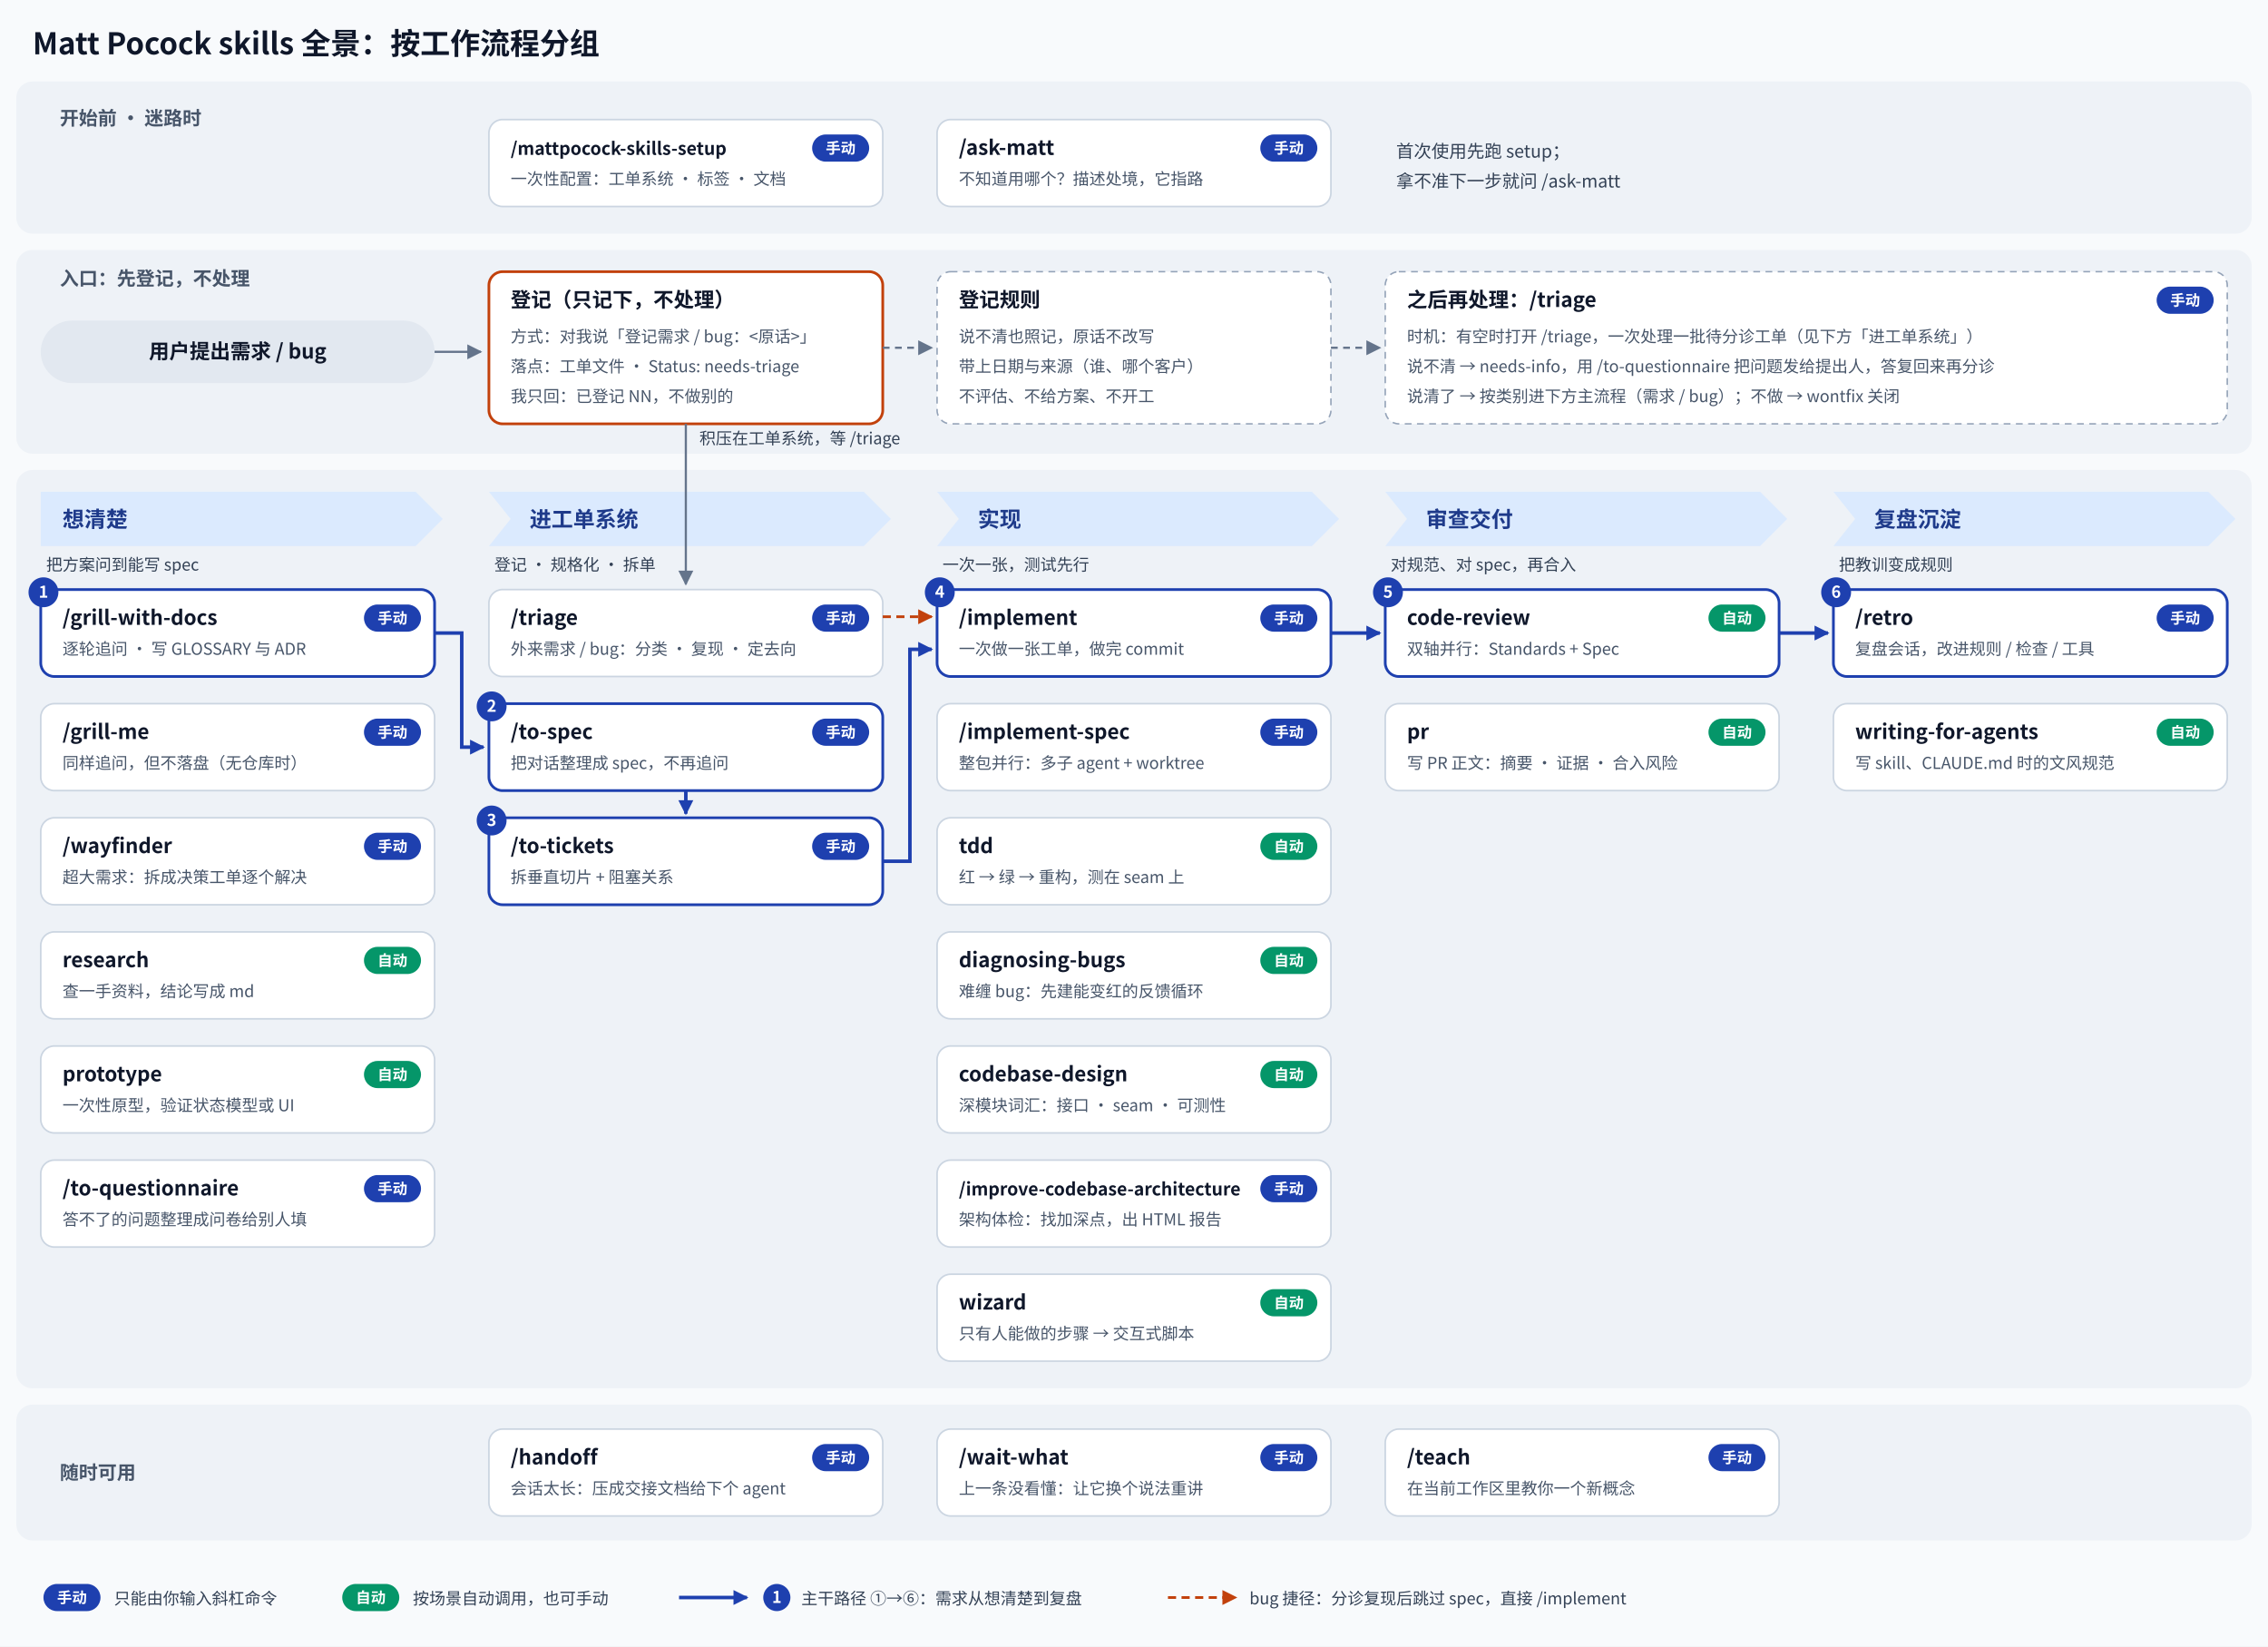
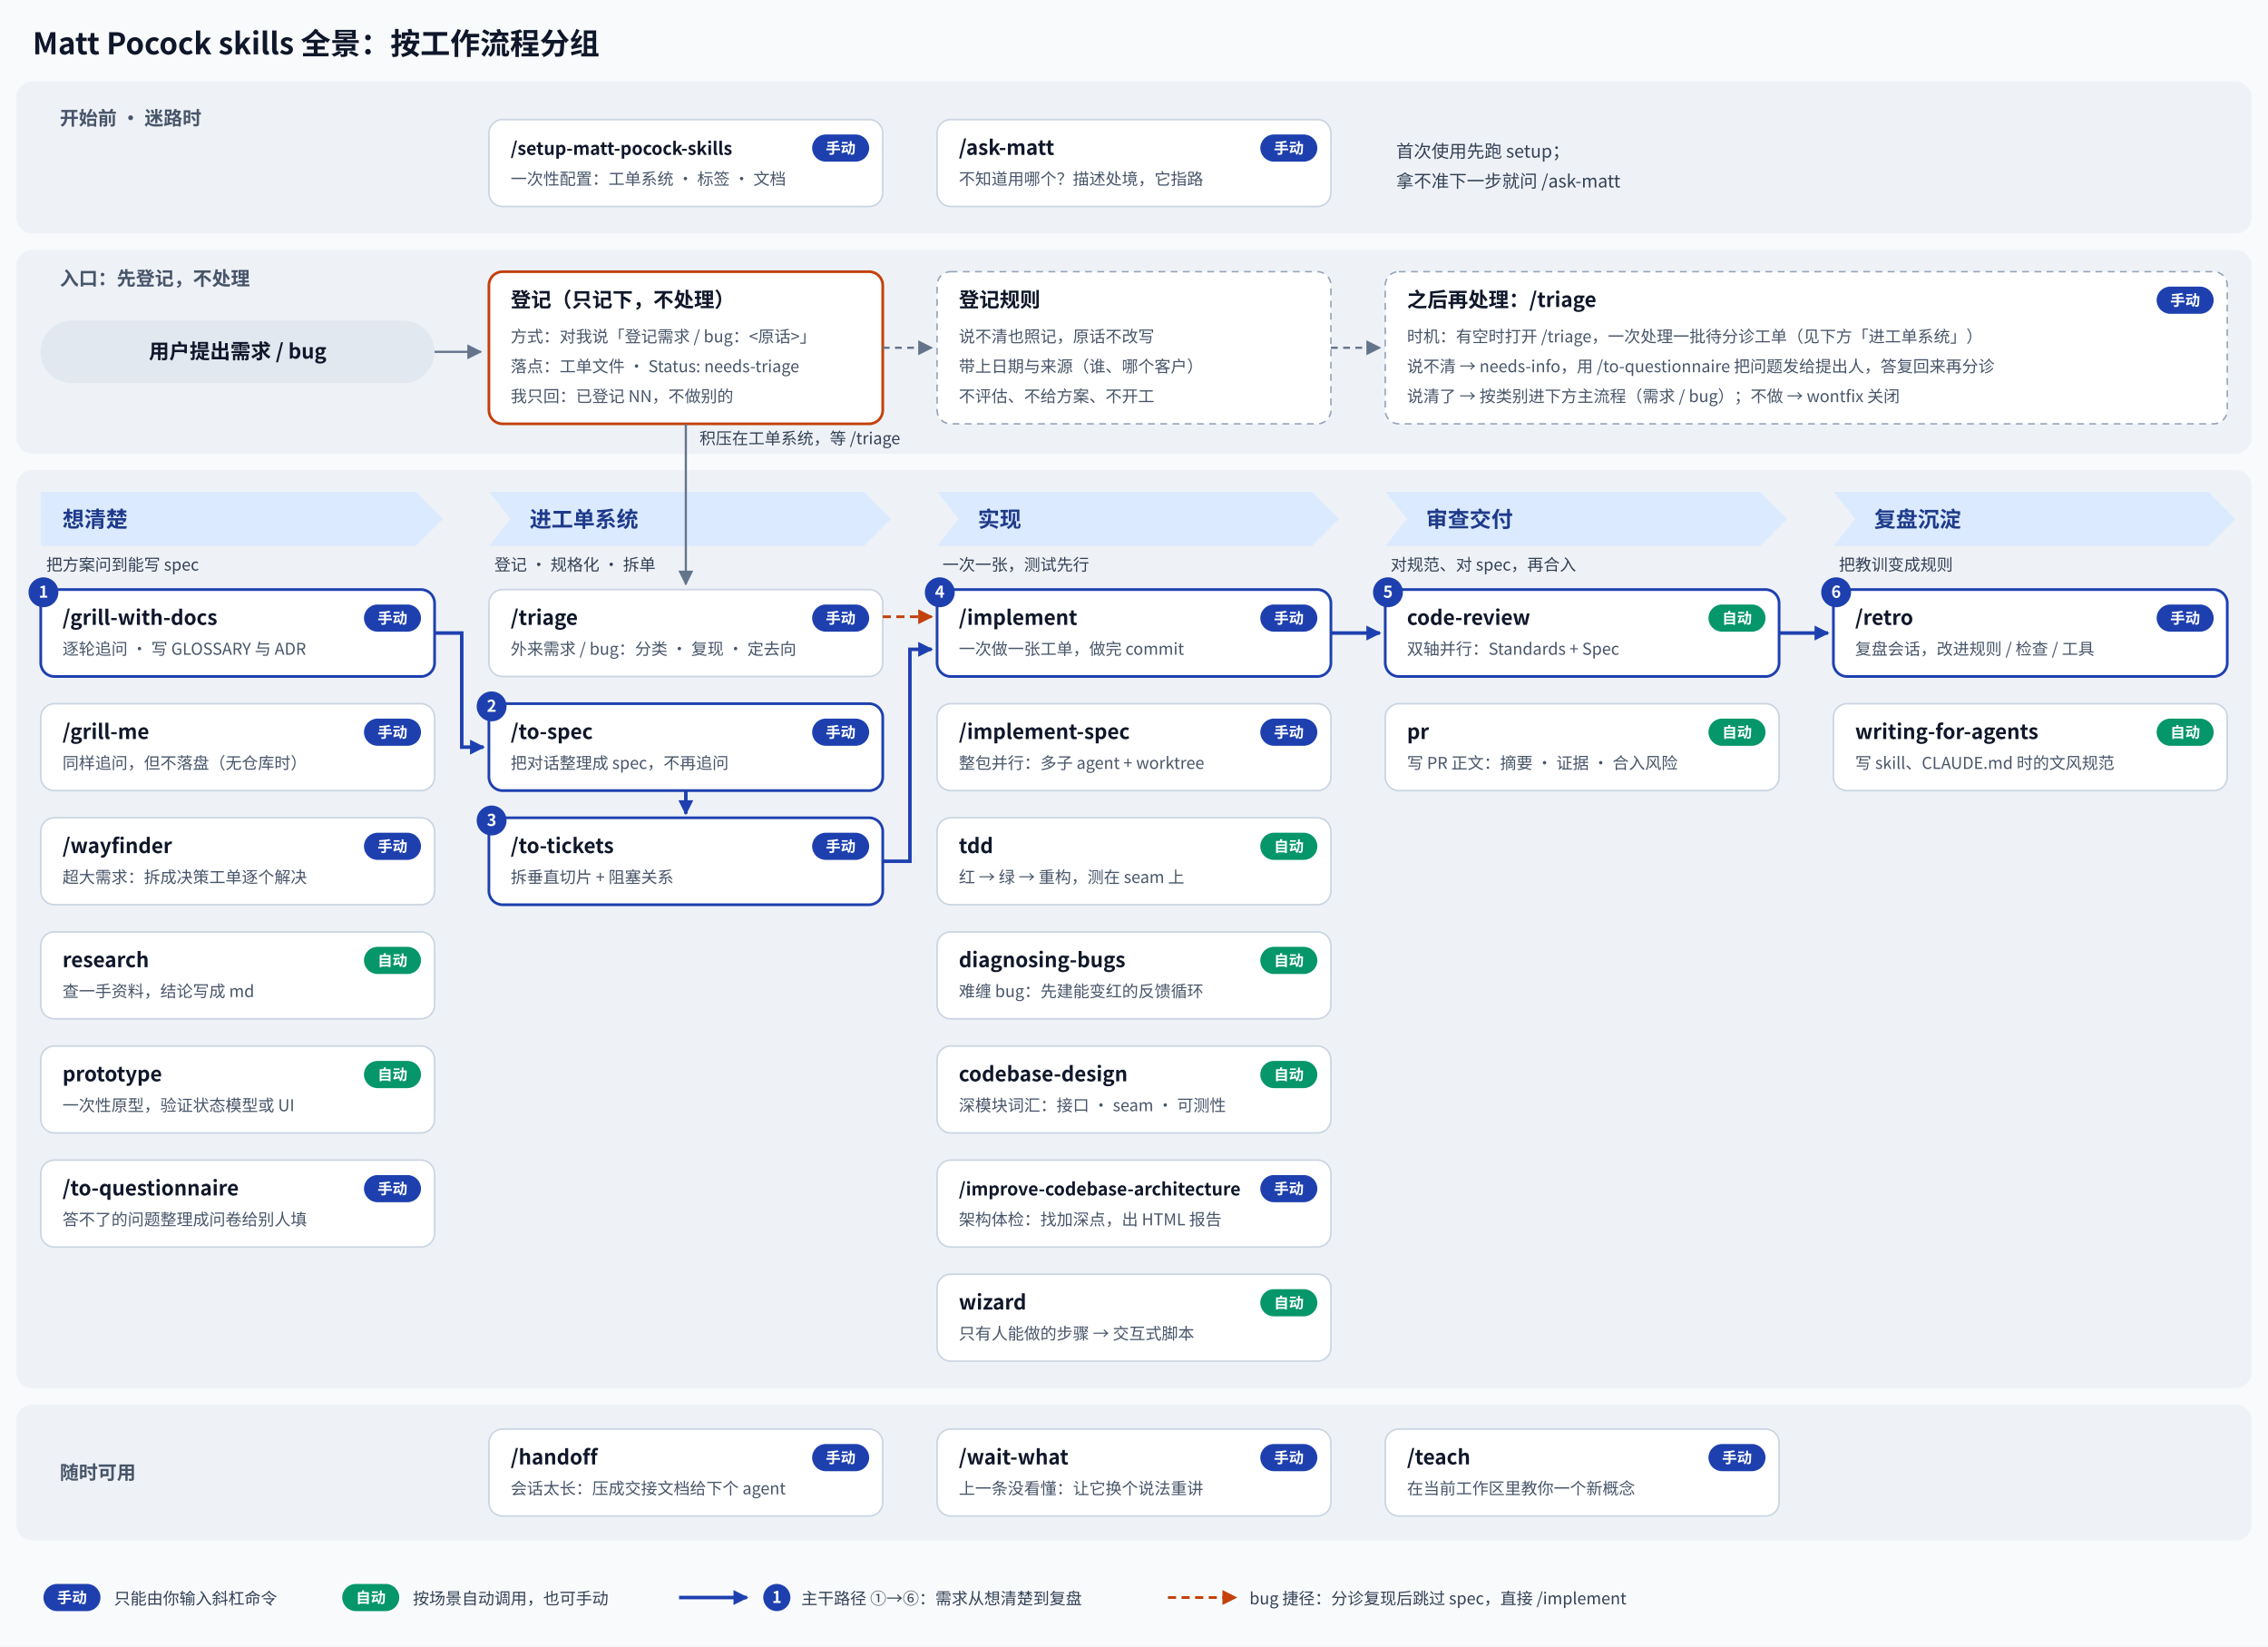
<svg xmlns="http://www.w3.org/2000/svg" viewBox="0 0 1670 1212" width="1670" height="1212">
  <style>
.bg{fill:#f8fafc} .band{fill:#eef2f7} .bl{font:600 14px 'PingFang SC','Hiragino Sans GB','Microsoft YaHei','Noto Sans CJK SC',sans-serif;fill:#475569}
.card{fill:#fff;stroke:#cbd5e1;stroke-width:1.2} .key{stroke:#1e40af;stroke-width:2}
.t{font:600 15px 'PingFang SC','Hiragino Sans GB','Microsoft YaHei','Noto Sans CJK SC',sans-serif;fill:#0f172a} .ts{font:600 13px 'PingFang SC','Hiragino Sans GB','Microsoft YaHei','Noto Sans CJK SC',sans-serif;fill:#0f172a} .s{font:400 12px 'PingFang SC','Hiragino Sans GB','Microsoft YaHei','Noto Sans CJK SC',sans-serif;fill:#475569}
.manual{fill:#1e40af} .auto{fill:#059669} .bt{font:600 11px 'PingFang SC','Hiragino Sans GB','Microsoft YaHei','Noto Sans CJK SC',sans-serif;fill:#fff}
.chev{fill:#dbeafe} .ct{font:700 16px 'PingFang SC','Hiragino Sans GB','Microsoft YaHei','Noto Sans CJK SC',sans-serif;fill:#1e3a8a} .cs{font:500 12px 'PingFang SC','Hiragino Sans GB','Microsoft YaHei','Noto Sans CJK SC',sans-serif;fill:#334155}
.num{fill:#1e40af} .nt{font:700 12px 'PingFang SC','Hiragino Sans GB','Microsoft YaHei','Noto Sans CJK SC',sans-serif;fill:#fff}
.main{stroke:#1e40af;stroke-width:2.6;fill:none} .bug{stroke:#c2410c;stroke-width:2;fill:none;stroke-dasharray:6 4}
.am{fill:#1e40af} .ab{fill:#c2410c} .h1{font:700 22px 'PingFang SC','Hiragino Sans GB','Microsoft YaHei','Noto Sans CJK SC',sans-serif;fill:#0f172a} .lbl{font:500 12px 'PingFang SC','Hiragino Sans GB','Microsoft YaHei','Noto Sans CJK SC',sans-serif;fill:#334155}
.note{font:500 13px 'PingFang SC','Hiragino Sans GB','Microsoft YaHei','Noto Sans CJK SC',sans-serif;fill:#334155}
.dia{fill:#fff7ed;stroke:#c2410c;stroke-width:1.5} .io{fill:#e2e8f0} .edge{stroke:#64748b;stroke-width:1.6;fill:none} .dash{stroke-dasharray:5 4} .side{fill:#fff;stroke:#94a3b8;stroke-width:1.1;stroke-dasharray:5 4} .reg{fill:#fff;stroke:#c2410c;stroke-width:2} .ag{fill:#64748b}
@media (prefers-color-scheme: dark){
 .dia{fill:#2a1608;stroke:#fb923c} .side,.reg{fill:#0b1220} .side{stroke:#475569} .reg{stroke:#fb923c} .io{fill:#334155} .edge{stroke:#94a3b8} .ag{fill:#94a3b8}
 .bg{fill:#0f172a} .band{fill:#1e293b} .bl,.cs,.lbl,.note{fill:#cbd5e1}
 .card{fill:#0b1220;stroke:#475569} .key{stroke:#60a5fa} .t,.ts,.h1{fill:#f8fafc} .s{fill:#cbd5e1}
 .chev{fill:#1e3a8a} .ct{fill:#dbeafe} .manual,.num{fill:#2563eb} .main{stroke:#60a5fa} .am{fill:#60a5fa}
 .bug{stroke:#fb923c} .ab{fill:#fb923c}
}</style>
  <defs>
    <marker id="am" viewBox="0 0 10 10" refX="9" refY="5" markerUnits="userSpaceOnUse" markerWidth="11" markerHeight="11" orient="auto">
      <path class="am" d="M0,0 L10,5 L0,10 z" />
    </marker>
    <marker id="ab" viewBox="0 0 10 10" refX="9" refY="5" markerUnits="userSpaceOnUse" markerWidth="11" markerHeight="11" orient="auto">
      <path class="ab" d="M0,0 L10,5 L0,10 z" />
    </marker>
    <marker id="ag" viewBox="0 0 10 10" refX="9" refY="5" markerUnits="userSpaceOnUse" markerWidth="11" markerHeight="11" orient="auto">
      <path class="ag" d="M0,0 L10,5 L0,10 z" />
    </marker>
  </defs>
  <rect class="bg" width="1670" height="1212" />
  <text class="h1" x="24" y="40">Matt Pocock skills 全景：按工作流程分组</text>
  <rect class="band" x="12" y="60" width="1646" height="112" rx="12" />
  <text class="bl" x="44" y="92">开始前 · 迷路时</text>
  <rect class="card" x="360" y="88" width="290" height="64" rx="10" />
-   <text class="ts" x="376" y="114">/mattpocock-skills-setup</text>
+   <text class="ts" x="376" y="114">/setup-matt-pocock-skills</text>
  <text class="s" x="376" y="136">一次性配置：工单系统 · 标签 · 文档</text>
  <rect class="manual" x="598" y="99" width="42" height="20" rx="10" />
  <text class="bt" x="619" y="113" text-anchor="middle">手动</text>
  <rect class="card" x="690" y="88" width="290" height="64" rx="10" />
  <text class="t" x="706" y="114">/ask-matt</text>
  <text class="s" x="706" y="136">不知道用哪个？描述处境，它指路</text>
  <rect class="manual" x="928" y="99" width="42" height="20" rx="10" />
  <text class="bt" x="949" y="113" text-anchor="middle">手动</text>
  <text class="note" x="1028" y="116">首次使用先跑 setup；</text>
  <text class="note" x="1028" y="138">拿不准下一步就问 /ask-matt</text>
  <rect class="band" x="12" y="184" width="1646" height="150" rx="12" />
  <text class="bl" x="44" y="210">入口：先登记，不处理</text>
  <rect class="io" x="30" y="236" width="290" height="46" rx="23" />
  <text class="t" x="175" y="264" text-anchor="middle">用户提出需求 / bug</text>
  <path class="edge" d="M320,259 H354" marker-end="url(#ag)" />
  <rect class="reg" x="360" y="200" width="290" height="112" rx="10" />
  <text class="t" x="376" y="226">登记（只记下，不处理）</text>
  <text class="s" x="376" y="252">方式：对我说「登记需求 / bug：&lt;原话&gt;」</text>
  <text class="s" x="376" y="274">落点：工单文件 · Status: needs-triage</text>
  <text class="s" x="376" y="296">我只回：已登记 NN，不做别的</text>
  <rect class="side" x="690" y="200" width="290" height="112" rx="10" />
  <text class="t" x="706" y="226">登记规则</text>
  <text class="s" x="706" y="252">说不清也照记，原话不改写</text>
  <text class="s" x="706" y="274">带上日期与来源（谁、哪个客户）</text>
  <text class="s" x="706" y="296">不评估、不给方案、不开工</text>
  <path class="edge dash" d="M650,256 H686" marker-end="url(#ag)" />
  <rect class="side" x="1020" y="200" width="620" height="112" rx="10" />
  <text class="t" x="1036" y="226">之后再处理：/triage</text>
  <text class="s" x="1036" y="252">时机：有空时打开 /triage，一次处理一批待分诊工单（见下方「进工单系统」）</text>
  <text class="s" x="1036" y="274">说不清 → needs-info，用 /to-questionnaire 把问题发给提出人，答复回来再分诊</text>
  <text class="s" x="1036" y="296">说清了 → 按类别进下方主流程（需求 / bug）；不做 → wontfix 关闭</text>
  <rect class="manual" x="1588" y="211" width="42" height="20" rx="10" />
  <text class="bt" x="1609" y="225" text-anchor="middle">手动</text>
  <path class="edge dash" d="M980,256 H1016" marker-end="url(#ag)" />
  <text class="lbl" x="515" y="327">积压在工单系统，等 /triage</text>
  <g transform="translate(0,162)">
    <rect class="band" x="12" y="184" width="1646" height="676" rx="12" />
    <polygon class="chev" points="30,200 306,200 326,220 306,240 30,240" />
    <text class="ct" x="46" y="226">想清楚</text>
    <text class="cs" x="34" y="258">把方案问到能写 spec</text>
    <polygon class="chev" points="360,200 636,200 656,220 636,240 360,240 376,220" />
    <text class="ct" x="390" y="226">进工单系统</text>
    <text class="cs" x="364" y="258">登记 · 规格化 · 拆单</text>
    <polygon class="chev" points="690,200 966,200 986,220 966,240 690,240 706,220" />
    <text class="ct" x="720" y="226">实现</text>
    <text class="cs" x="694" y="258">一次一张，测试先行</text>
    <polygon class="chev" points="1020,200 1296,200 1316,220 1296,240 1020,240 1036,220" />
    <text class="ct" x="1050" y="226">审查交付</text>
    <text class="cs" x="1024" y="258">对规范、对 spec，再合入</text>
    <polygon class="chev" points="1350,200 1626,200 1646,220 1626,240 1350,240 1366,220" />
    <text class="ct" x="1380" y="226">复盘沉淀</text>
    <text class="cs" x="1354" y="258">把教训变成规则</text>
    <rect class="card key" x="30" y="272" width="290" height="64" rx="10" />
    <text class="t" x="46" y="298">/grill-with-docs</text>
    <text class="s" x="46" y="320">逐轮追问 · 写 GLOSSARY 与 ADR</text>
    <rect class="manual" x="268" y="283" width="42" height="20" rx="10" />
    <text class="bt" x="289" y="297" text-anchor="middle">手动</text>
    <circle class="num" cx="32" cy="274" r="11" />
    <text class="nt" x="32" y="278" text-anchor="middle">1</text>
    <rect class="card" x="30" y="356" width="290" height="64" rx="10" />
    <text class="t" x="46" y="382">/grill-me</text>
    <text class="s" x="46" y="404">同样追问，但不落盘（无仓库时）</text>
    <rect class="manual" x="268" y="367" width="42" height="20" rx="10" />
    <text class="bt" x="289" y="381" text-anchor="middle">手动</text>
    <rect class="card" x="30" y="440" width="290" height="64" rx="10" />
    <text class="t" x="46" y="466">/wayfinder</text>
    <text class="s" x="46" y="488">超大需求：拆成决策工单逐个解决</text>
    <rect class="manual" x="268" y="451" width="42" height="20" rx="10" />
    <text class="bt" x="289" y="465" text-anchor="middle">手动</text>
    <rect class="card" x="30" y="524" width="290" height="64" rx="10" />
    <text class="t" x="46" y="550">research</text>
    <text class="s" x="46" y="572">查一手资料，结论写成 md</text>
    <rect class="auto" x="268" y="535" width="42" height="20" rx="10" />
    <text class="bt" x="289" y="549" text-anchor="middle">自动</text>
    <rect class="card" x="30" y="608" width="290" height="64" rx="10" />
    <text class="t" x="46" y="634">prototype</text>
    <text class="s" x="46" y="656">一次性原型，验证状态模型或 UI</text>
    <rect class="auto" x="268" y="619" width="42" height="20" rx="10" />
    <text class="bt" x="289" y="633" text-anchor="middle">自动</text>
    <rect class="card" x="30" y="692" width="290" height="64" rx="10" />
    <text class="t" x="46" y="718">/to-questionnaire</text>
    <text class="s" x="46" y="740">答不了的问题整理成问卷给别人填</text>
    <rect class="manual" x="268" y="703" width="42" height="20" rx="10" />
    <text class="bt" x="289" y="717" text-anchor="middle">手动</text>
    <rect class="card" x="360" y="272" width="290" height="64" rx="10" />
    <text class="t" x="376" y="298">/triage</text>
    <text class="s" x="376" y="320">外来需求 / bug：分类 · 复现 · 定去向</text>
    <rect class="manual" x="598" y="283" width="42" height="20" rx="10" />
    <text class="bt" x="619" y="297" text-anchor="middle">手动</text>
    <rect class="card key" x="360" y="356" width="290" height="64" rx="10" />
    <text class="t" x="376" y="382">/to-spec</text>
    <text class="s" x="376" y="404">把对话整理成 spec，不再追问</text>
    <rect class="manual" x="598" y="367" width="42" height="20" rx="10" />
    <text class="bt" x="619" y="381" text-anchor="middle">手动</text>
    <circle class="num" cx="362" cy="358" r="11" />
    <text class="nt" x="362" y="362" text-anchor="middle">2</text>
    <rect class="card key" x="360" y="440" width="290" height="64" rx="10" />
    <text class="t" x="376" y="466">/to-tickets</text>
    <text class="s" x="376" y="488">拆垂直切片 + 阻塞关系</text>
    <rect class="manual" x="598" y="451" width="42" height="20" rx="10" />
    <text class="bt" x="619" y="465" text-anchor="middle">手动</text>
    <circle class="num" cx="362" cy="442" r="11" />
    <text class="nt" x="362" y="446" text-anchor="middle">3</text>
    <rect class="card key" x="690" y="272" width="290" height="64" rx="10" />
    <text class="t" x="706" y="298">/implement</text>
    <text class="s" x="706" y="320">一次做一张工单，做完 commit</text>
    <rect class="manual" x="928" y="283" width="42" height="20" rx="10" />
    <text class="bt" x="949" y="297" text-anchor="middle">手动</text>
    <circle class="num" cx="692" cy="274" r="11" />
    <text class="nt" x="692" y="278" text-anchor="middle">4</text>
    <rect class="card" x="690" y="356" width="290" height="64" rx="10" />
    <text class="t" x="706" y="382">/implement-spec</text>
    <text class="s" x="706" y="404">整包并行：多子 agent + worktree</text>
    <rect class="manual" x="928" y="367" width="42" height="20" rx="10" />
    <text class="bt" x="949" y="381" text-anchor="middle">手动</text>
    <rect class="card" x="690" y="440" width="290" height="64" rx="10" />
    <text class="t" x="706" y="466">tdd</text>
    <text class="s" x="706" y="488">红 → 绿 → 重构，测在 seam 上</text>
    <rect class="auto" x="928" y="451" width="42" height="20" rx="10" />
    <text class="bt" x="949" y="465" text-anchor="middle">自动</text>
    <rect class="card" x="690" y="524" width="290" height="64" rx="10" />
    <text class="t" x="706" y="550">diagnosing-bugs</text>
    <text class="s" x="706" y="572">难缠 bug：先建能变红的反馈循环</text>
    <rect class="auto" x="928" y="535" width="42" height="20" rx="10" />
    <text class="bt" x="949" y="549" text-anchor="middle">自动</text>
    <rect class="card" x="690" y="608" width="290" height="64" rx="10" />
    <text class="t" x="706" y="634">codebase-design</text>
    <text class="s" x="706" y="656">深模块词汇：接口 · seam · 可测性</text>
    <rect class="auto" x="928" y="619" width="42" height="20" rx="10" />
    <text class="bt" x="949" y="633" text-anchor="middle">自动</text>
    <rect class="card" x="690" y="692" width="290" height="64" rx="10" />
    <text class="ts" x="706" y="718">/improve-codebase-architecture</text>
    <text class="s" x="706" y="740">架构体检：找加深点，出 HTML 报告</text>
    <rect class="manual" x="928" y="703" width="42" height="20" rx="10" />
    <text class="bt" x="949" y="717" text-anchor="middle">手动</text>
    <rect class="card" x="690" y="776" width="290" height="64" rx="10" />
    <text class="t" x="706" y="802">wizard</text>
    <text class="s" x="706" y="824">只有人能做的步骤 → 交互式脚本</text>
    <rect class="auto" x="928" y="787" width="42" height="20" rx="10" />
    <text class="bt" x="949" y="801" text-anchor="middle">自动</text>
    <rect class="card key" x="1020" y="272" width="290" height="64" rx="10" />
    <text class="t" x="1036" y="298">code-review</text>
    <text class="s" x="1036" y="320">双轴并行：Standards + Spec</text>
    <rect class="auto" x="1258" y="283" width="42" height="20" rx="10" />
    <text class="bt" x="1279" y="297" text-anchor="middle">自动</text>
    <circle class="num" cx="1022" cy="274" r="11" />
    <text class="nt" x="1022" y="278" text-anchor="middle">5</text>
    <rect class="card" x="1020" y="356" width="290" height="64" rx="10" />
    <text class="t" x="1036" y="382">pr</text>
    <text class="s" x="1036" y="404">写 PR 正文：摘要 · 证据 · 合入风险</text>
    <rect class="auto" x="1258" y="367" width="42" height="20" rx="10" />
    <text class="bt" x="1279" y="381" text-anchor="middle">自动</text>
    <rect class="card key" x="1350" y="272" width="290" height="64" rx="10" />
    <text class="t" x="1366" y="298">/retro</text>
    <text class="s" x="1366" y="320">复盘会话，改进规则 / 检查 / 工具</text>
    <rect class="manual" x="1588" y="283" width="42" height="20" rx="10" />
    <text class="bt" x="1609" y="297" text-anchor="middle">手动</text>
    <circle class="num" cx="1352" cy="274" r="11" />
    <text class="nt" x="1352" y="278" text-anchor="middle">6</text>
    <rect class="card" x="1350" y="356" width="290" height="64" rx="10" />
    <text class="t" x="1366" y="382">writing-for-agents</text>
    <text class="s" x="1366" y="404">写 skill、CLAUDE.md 时的文风规范</text>
    <rect class="auto" x="1588" y="367" width="42" height="20" rx="10" />
    <text class="bt" x="1609" y="381" text-anchor="middle">自动</text>
    <path class="main" d="M320,304 H340 V388 H356" marker-end="url(#am)" />
    <path class="main" d="M505.0,420 V437" marker-end="url(#am)" />
    <path class="main" d="M650,472 H670 V316 H686" marker-end="url(#am)" />
    <path class="main" d="M980,304 H1016" marker-end="url(#am)" />
    <path class="main" d="M1310,304 H1346" marker-end="url(#am)" />
    <path class="bug" d="M650,292 H686" marker-end="url(#ab)" />
    <rect class="band" x="12" y="872" width="1646" height="100" rx="12" />
    <text class="bl" x="44" y="927.0">随时可用</text>
    <rect class="card" x="360" y="890" width="290" height="64" rx="10" />
    <text class="t" x="376" y="916">/handoff</text>
    <text class="s" x="376" y="938">会话太长：压成交接文档给下个 agent</text>
    <rect class="manual" x="598" y="901" width="42" height="20" rx="10" />
    <text class="bt" x="619" y="915" text-anchor="middle">手动</text>
    <rect class="card" x="690" y="890" width="290" height="64" rx="10" />
    <text class="t" x="706" y="916">/wait-what</text>
    <text class="s" x="706" y="938">上一条没看懂：让它换个说法重讲</text>
    <rect class="manual" x="928" y="901" width="42" height="20" rx="10" />
    <text class="bt" x="949" y="915" text-anchor="middle">手动</text>
    <rect class="card" x="1020" y="890" width="290" height="64" rx="10" />
    <text class="t" x="1036" y="916">/teach</text>
    <text class="s" x="1036" y="938">在当前工作区里教你一个新概念</text>
    <rect class="manual" x="1258" y="901" width="42" height="20" rx="10" />
    <text class="bt" x="1279" y="915" text-anchor="middle">手动</text>
    <rect class="manual" x="32" y="1004" width="42" height="20" rx="10" />
    <text class="bt" x="53" y="1018" text-anchor="middle">手动</text>
    <text class="lbl" x="84" y="1019">只能由你输入斜杠命令</text>
    <rect class="auto" x="252" y="1004" width="42" height="20" rx="10" />
    <text class="bt" x="273" y="1018" text-anchor="middle">自动</text>
    <text class="lbl" x="304" y="1019">按场景自动调用，也可手动</text>
    <path class="main" d="M500,1014 H550" marker-end="url(#am)" />
    <circle class="num" cx="572" cy="1014" r="10" />
    <text class="nt" x="572" y="1018" text-anchor="middle">1</text>
    <text class="lbl" x="590" y="1019">主干路径 ①→⑥：需求从想清楚到复盘</text>
    <path class="bug" d="M860,1014 H910" marker-end="url(#ab)" />
    <text class="lbl" x="920" y="1019">bug 捷径：分诊复现后跳过 spec，直接 /implement</text>
  </g>
  <path class="edge" d="M505,312 V430" marker-end="url(#ag)" />
</svg>
